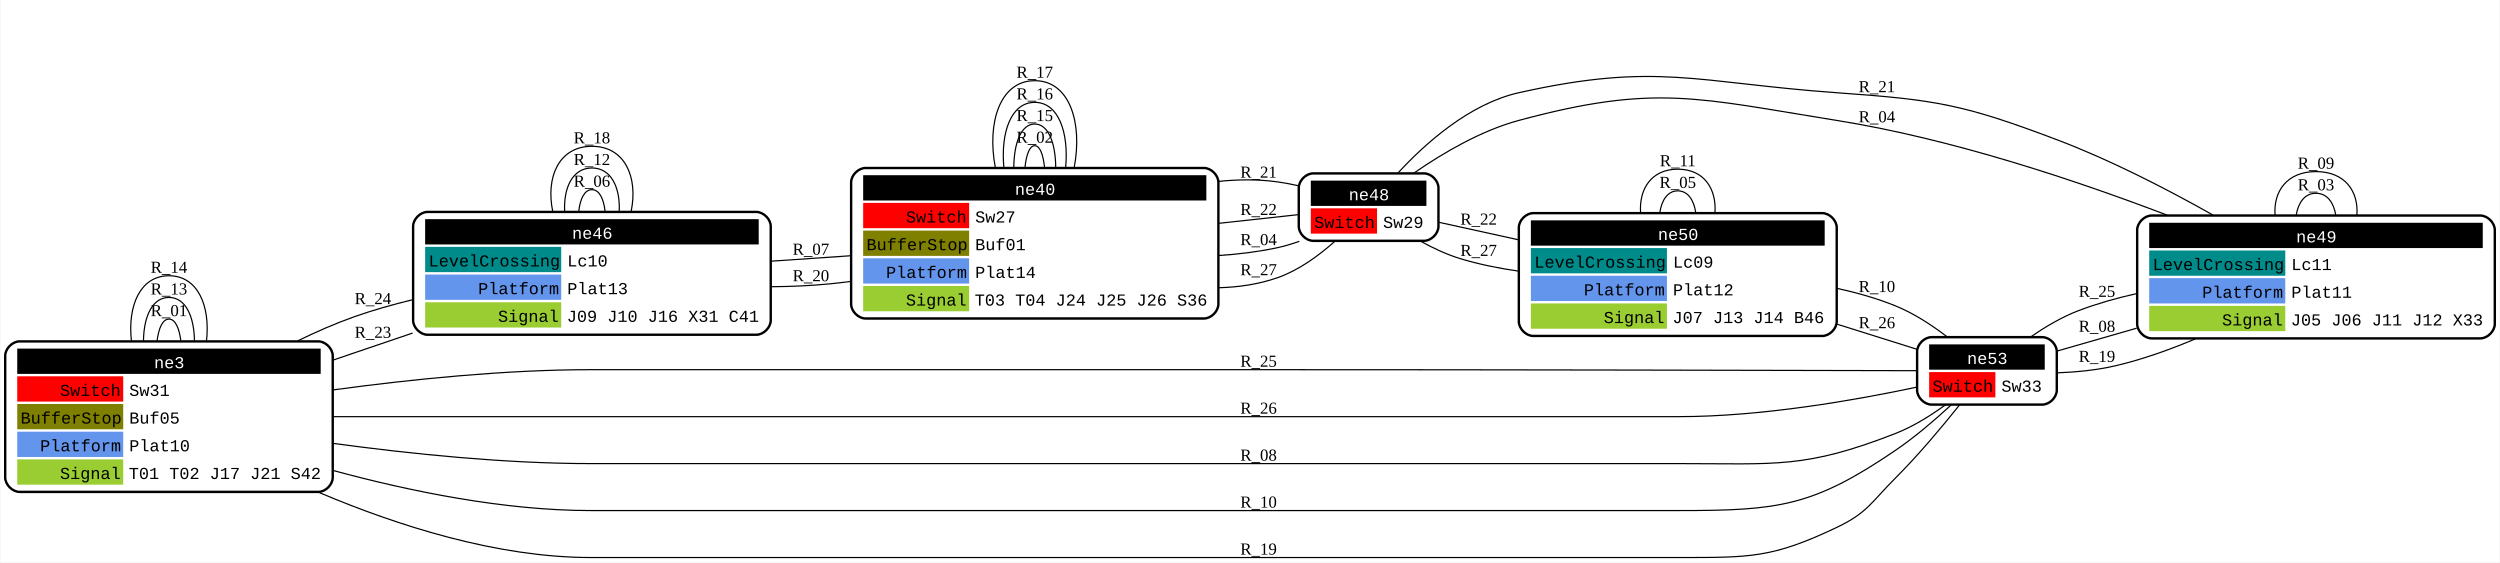
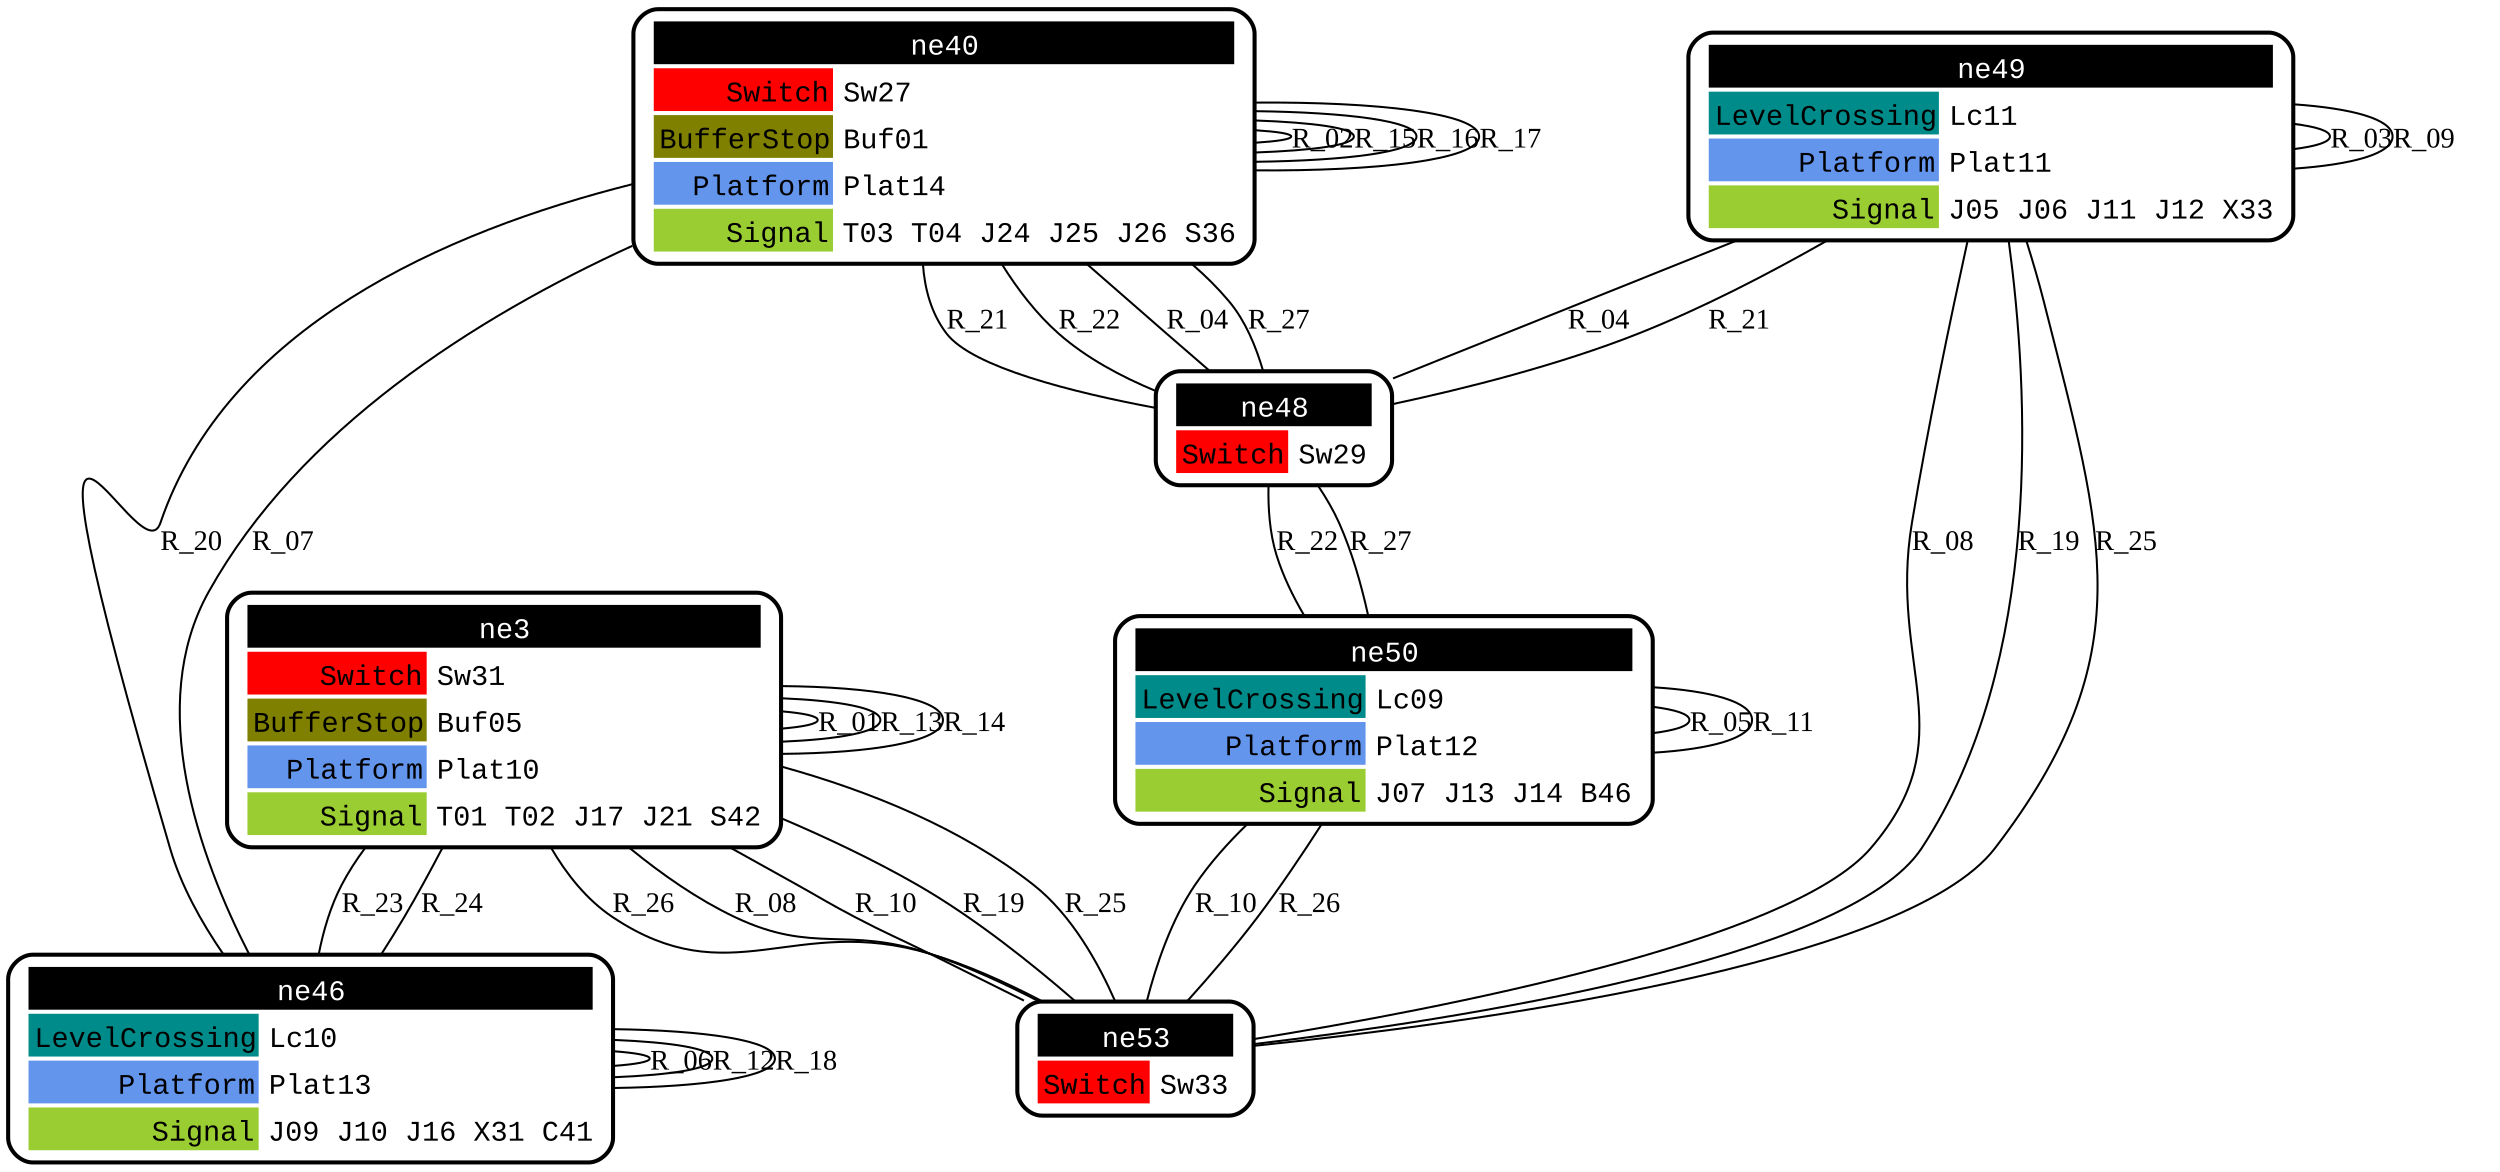
- <svg xmlns="http://www.w3.org/2000/svg" width="2076pt" height="467pt" viewBox="0.00 0.00 2075.50 467.03">
-   <g id="graph0" class="graph" transform="scale(1 1) rotate(0) translate(4 463.03)">
-     <polygon fill="white" stroke="none" points="-4,4 -4,-463.03 2071.5,-463.03 2071.5,4 -4,4" />
+ <svg xmlns="http://www.w3.org/2000/svg" width="21600pt" height="10123pt" viewBox="0.00 0.00 21600.00 10122.53">
+   <g id="graph0" class="graph" transform="scale(17.5967 17.5967) rotate(0) translate(4 571.25)">
+     <polygon fill="white" stroke="none" points="-4,4 -4,-571.25 1223.5,-571.25 1223.5,4 -4,4" />
    <g id="node1" class="node">
-       <path fill="white" stroke="black" stroke-width="2" d="M12,-54.53C12,-54.53 260,-54.53 260,-54.53 266,-54.53 272,-60.53 272,-66.53 272,-66.53 272,-167.53 272,-167.53 272,-173.53 266,-179.53 260,-179.53 260,-179.53 12,-179.53 12,-179.53 6,-179.53 0,-173.53 0,-167.53 0,-167.53 0,-66.53 0,-66.53 0,-60.53 6,-54.53 12,-54.53" />
-       <polygon fill="white" stroke="none" points="8,-58.53 8,-175.53 264,-175.53 264,-58.53 8,-58.53" />
-       <polygon fill="black" stroke="none" points="10,-152.53 10,-173.53 262,-173.53 262,-152.53 10,-152.53" />
-       <text text-anchor="start" x="123.62" y="-157.23" font-family="Courier New" font-size="14.00" fill="white">ne3</text>
-       <polygon fill="red" stroke="none" points="10,-129.53 10,-150.53 98,-150.53 98,-129.53 10,-129.53" />
-       <text text-anchor="start" x="45.5" y="-134.23" font-family="Courier New" font-size="14.00">Switch</text>
-       <text text-anchor="start" x="103" y="-134.23" font-family="Courier New" font-size="14.00">Sw31</text>
-       <polygon fill="olive" stroke="none" points="10,-106.53 10,-127.53 98,-127.53 98,-106.53 10,-106.53" />
-       <text text-anchor="start" x="12.75" y="-111.23" font-family="Courier New" font-size="14.00">BufferStop</text>
-       <text text-anchor="start" x="103" y="-111.23" font-family="Courier New" font-size="14.00">Buf05</text>
-       <polygon fill="cornflowerblue" stroke="none" points="10,-83.53 10,-104.53 98,-104.53 98,-83.53 10,-83.53" />
-       <text text-anchor="start" x="29" y="-88.23" font-family="Courier New" font-size="14.00">Platform</text>
-       <text text-anchor="start" x="103" y="-88.23" font-family="Courier New" font-size="14.00">Plat10</text>
-       <polygon fill="yellowgreen" stroke="none" points="10,-60.53 10,-81.53 98,-81.53 98,-60.53 10,-60.53" />
-       <text text-anchor="start" x="45.5" y="-65.23" font-family="Courier New" font-size="14.00">Signal</text>
-       <text text-anchor="start" x="102.62" y="-65.23" font-family="Courier New" font-size="14.00">T01 T02 J17 J21 S42</text>
+       <path fill="white" stroke="black" stroke-width="2" d="M119.5,-155.25C119.5,-155.25 367.5,-155.25 367.5,-155.25 373.5,-155.25 379.5,-161.25 379.5,-167.25 379.5,-167.25 379.5,-268.25 379.5,-268.25 379.5,-274.25 373.5,-280.25 367.5,-280.25 367.5,-280.25 119.5,-280.25 119.5,-280.25 113.5,-280.25 107.5,-274.25 107.5,-268.25 107.5,-268.25 107.5,-167.25 107.5,-167.25 107.5,-161.25 113.5,-155.25 119.5,-155.25" />
+       <polygon fill="white" stroke="none" points="115.5,-159.25 115.5,-276.25 371.5,-276.25 371.5,-159.25 115.5,-159.25" />
+       <polygon fill="black" stroke="none" points="117.5,-253.25 117.5,-274.25 369.5,-274.25 369.5,-253.25 117.5,-253.25" />
+       <text text-anchor="start" x="231.12" y="-257.95" font-family="Courier New" font-size="14.00" fill="white">ne3</text>
+       <polygon fill="red" stroke="none" points="117.5,-230.25 117.5,-251.25 205.5,-251.25 205.5,-230.25 117.5,-230.25" />
+       <text text-anchor="start" x="153" y="-234.95" font-family="Courier New" font-size="14.00">Switch</text>
+       <text text-anchor="start" x="210.5" y="-234.95" font-family="Courier New" font-size="14.00">Sw31</text>
+       <polygon fill="olive" stroke="none" points="117.5,-207.25 117.5,-228.25 205.5,-228.25 205.5,-207.25 117.5,-207.25" />
+       <text text-anchor="start" x="120.25" y="-211.95" font-family="Courier New" font-size="14.00">BufferStop</text>
+       <text text-anchor="start" x="210.5" y="-211.95" font-family="Courier New" font-size="14.00">Buf05</text>
+       <polygon fill="cornflowerblue" stroke="none" points="117.5,-184.25 117.5,-205.25 205.5,-205.25 205.5,-184.25 117.5,-184.25" />
+       <text text-anchor="start" x="136.5" y="-188.95" font-family="Courier New" font-size="14.00">Platform</text>
+       <text text-anchor="start" x="210.5" y="-188.95" font-family="Courier New" font-size="14.00">Plat10</text>
+       <polygon fill="yellowgreen" stroke="none" points="117.5,-161.25 117.5,-182.25 205.5,-182.25 205.5,-161.25 117.5,-161.25" />
+       <text text-anchor="start" x="153" y="-165.95" font-family="Courier New" font-size="14.00">Signal</text>
+       <text text-anchor="start" x="210.12" y="-165.95" font-family="Courier New" font-size="14.00">T01 T02 J17 J21 S42</text>
    </g>
    <g id="edge1" class="edge">
-       <path fill="none" stroke="black" d="M126.12,-179.86C127.47,-190.59 130.76,-198.03 136,-198.03 141.24,-198.03 144.53,-190.59 145.88,-179.86" />
-       <text text-anchor="middle" x="136" y="-200.48" font-family="Times New Roman,serif" font-size="14.00">R_01</text>
+       <path fill="none" stroke="black" d="M379.67,-222C390.68,-221.08 397.5,-219.66 397.5,-217.75 397.5,-215.84 390.68,-214.42 379.67,-213.5" />
+       <text text-anchor="middle" x="412.88" y="-212.32" font-family="Times New Roman,serif" font-size="14.00">R_01</text>
    </g>
    <g id="edge16" class="edge">
-       <path fill="none" stroke="black" d="M114.83,-179.87C115.05,-200.04 122.11,-216.03 136,-216.03 149.89,-216.03 156.95,-200.04 157.17,-179.87" />
-       <text text-anchor="middle" x="136" y="-218.48" font-family="Times New Roman,serif" font-size="14.00">R_13</text>
+       <path fill="none" stroke="black" d="M379.65,-228.42C407.82,-227.24 428.25,-223.68 428.25,-217.75 428.25,-211.82 407.82,-208.26 379.65,-207.08" />
+       <text text-anchor="middle" x="443.62" y="-212.32" font-family="Times New Roman,serif" font-size="14.00">R_13</text>
    </g>
    <g id="edge17" class="edge">
-       <path fill="none" stroke="black" d="M104.84,-179.92C101.55,-208.83 111.93,-234.03 136,-234.03 160.07,-234.03 170.45,-208.83 167.16,-179.92" />
-       <text text-anchor="middle" x="136" y="-236.48" font-family="Times New Roman,serif" font-size="14.00">R_14</text>
+       <path fill="none" stroke="black" d="M379.82,-234.39C423.59,-234.02 459,-228.47 459,-217.75 459,-207.03 423.59,-201.48 379.82,-201.11" />
+       <text text-anchor="middle" x="474.38" y="-212.32" font-family="Times New Roman,serif" font-size="14.00">R_14</text>
    </g>
    <g id="node6" class="node">
-       <path fill="white" stroke="black" stroke-width="2" d="M350.75,-185.03C350.75,-185.03 623.75,-185.03 623.75,-185.03 629.75,-185.03 635.75,-191.03 635.75,-197.03 635.75,-197.03 635.75,-275.03 635.75,-275.03 635.75,-281.03 629.75,-287.03 623.75,-287.03 623.75,-287.03 350.75,-287.03 350.75,-287.03 344.75,-287.03 338.75,-281.03 338.75,-275.03 338.75,-275.03 338.75,-197.03 338.75,-197.03 338.75,-191.03 344.75,-185.03 350.75,-185.03" />
-       <polygon fill="white" stroke="none" points="346.75,-189.03 346.75,-283.03 627.75,-283.03 627.75,-189.03 346.75,-189.03" />
-       <polygon fill="black" stroke="none" points="348.75,-260.03 348.75,-281.03 625.75,-281.03 625.75,-260.03 348.75,-260.03" />
-       <text text-anchor="start" x="470.75" y="-264.73" font-family="Courier New" font-size="14.00" fill="white">ne46</text>
-       <polygon fill="darkcyan" stroke="none" points="348.75,-237.03 348.75,-258.03 461.75,-258.03 461.75,-237.03 348.75,-237.03" />
-       <text text-anchor="start" x="351.62" y="-241.73" font-family="Courier New" font-size="14.00">LevelCrossing</text>
-       <text text-anchor="start" x="466.75" y="-241.73" font-family="Courier New" font-size="14.00">Lc10</text>
-       <polygon fill="cornflowerblue" stroke="none" points="348.75,-214.03 348.75,-235.03 461.75,-235.03 461.75,-214.03 348.75,-214.03" />
-       <text text-anchor="start" x="392.75" y="-218.73" font-family="Courier New" font-size="14.00">Platform</text>
-       <text text-anchor="start" x="466.75" y="-218.73" font-family="Courier New" font-size="14.00">Plat13</text>
-       <polygon fill="yellowgreen" stroke="none" points="348.75,-191.03 348.75,-212.03 461.75,-212.03 461.75,-191.03 348.75,-191.03" />
-       <text text-anchor="start" x="409.25" y="-195.73" font-family="Courier New" font-size="14.00">Signal</text>
-       <text text-anchor="start" x="466.38" y="-195.73" font-family="Courier New" font-size="14.00">J09 J10 J16 X31 C41</text>
+       <path fill="white" stroke="black" stroke-width="2" d="M12,-0.5C12,-0.5 285,-0.5 285,-0.5 291,-0.5 297,-6.5 297,-12.5 297,-12.5 297,-90.5 297,-90.5 297,-96.5 291,-102.5 285,-102.5 285,-102.5 12,-102.5 12,-102.5 6,-102.5 0,-96.5 0,-90.5 0,-90.5 0,-12.5 0,-12.5 0,-6.5 6,-0.5 12,-0.5" />
+       <polygon fill="white" stroke="none" points="8,-4.5 8,-98.5 289,-98.5 289,-4.5 8,-4.5" />
+       <polygon fill="black" stroke="none" points="10,-75.5 10,-96.5 287,-96.5 287,-75.5 10,-75.5" />
+       <text text-anchor="start" x="132" y="-80.2" font-family="Courier New" font-size="14.00" fill="white">ne46</text>
+       <polygon fill="darkcyan" stroke="none" points="10,-52.5 10,-73.5 123,-73.5 123,-52.5 10,-52.5" />
+       <text text-anchor="start" x="12.88" y="-57.2" font-family="Courier New" font-size="14.00">LevelCrossing</text>
+       <text text-anchor="start" x="128" y="-57.2" font-family="Courier New" font-size="14.00">Lc10</text>
+       <polygon fill="cornflowerblue" stroke="none" points="10,-29.5 10,-50.5 123,-50.5 123,-29.5 10,-29.5" />
+       <text text-anchor="start" x="54" y="-34.2" font-family="Courier New" font-size="14.00">Platform</text>
+       <text text-anchor="start" x="128" y="-34.2" font-family="Courier New" font-size="14.00">Plat13</text>
+       <polygon fill="yellowgreen" stroke="none" points="10,-6.5 10,-27.5 123,-27.5 123,-6.5 10,-6.5" />
+       <text text-anchor="start" x="70.5" y="-11.2" font-family="Courier New" font-size="14.00">Signal</text>
+       <text text-anchor="start" x="127.62" y="-11.2" font-family="Courier New" font-size="14.00">J09 J10 J16 X31 C41</text>
    </g>
    <g id="edge30" class="edge">
-       <path fill="none" stroke="black" d="M242.86,-179.95C258.33,-187.51 274.33,-194.5 290,-200.03 305.43,-205.48 321.86,-210.14 338.38,-214.12" />
-       <text text-anchor="middle" x="305.38" y="-210.48" font-family="Times New Roman,serif" font-size="14.00">R_24</text>
+       <path fill="none" stroke="black" d="M213.19,-154.87C207.23,-143.48 200.85,-131.78 194.5,-121 191.01,-115.07 187.21,-108.96 183.35,-102.94" />
+       <text text-anchor="middle" x="217.88" y="-123.45" font-family="Times New Roman,serif" font-size="14.00">R_24</text>
    </g>
    <g id="node7" class="node">
-       <path fill="white" stroke="black" stroke-width="2" d="M1599.75,-127.03C1599.75,-127.03 1691.75,-127.03 1691.75,-127.03 1697.75,-127.03 1703.75,-133.03 1703.75,-139.03 1703.75,-139.03 1703.75,-171.03 1703.75,-171.03 1703.75,-177.03 1697.75,-183.03 1691.75,-183.03 1691.75,-183.03 1599.75,-183.03 1599.75,-183.03 1593.75,-183.03 1587.75,-177.03 1587.75,-171.03 1587.75,-171.03 1587.75,-139.03 1587.75,-139.03 1587.75,-133.03 1593.75,-127.03 1599.75,-127.03" />
-       <polygon fill="white" stroke="none" points="1595.75,-131.03 1595.75,-179.03 1695.75,-179.03 1695.75,-131.03 1595.75,-131.03" />
-       <polygon fill="black" stroke="none" points="1597.75,-156.03 1597.75,-177.03 1693.75,-177.03 1693.75,-156.03 1597.75,-156.03" />
-       <text text-anchor="start" x="1629.25" y="-160.73" font-family="Courier New" font-size="14.00" fill="white">ne53</text>
-       <polygon fill="red" stroke="none" points="1597.75,-133.03 1597.75,-154.03 1652.75,-154.03 1652.75,-133.03 1597.75,-133.03" />
-       <text text-anchor="start" x="1600.5" y="-137.73" font-family="Courier New" font-size="14.00">Switch</text>
-       <text text-anchor="start" x="1657.75" y="-137.73" font-family="Courier New" font-size="14.00">Sw33</text>
+       <path fill="white" stroke="black" stroke-width="2" d="M507.5,-23.5C507.5,-23.5 599.5,-23.5 599.5,-23.5 605.5,-23.5 611.5,-29.5 611.5,-35.5 611.5,-35.5 611.5,-67.5 611.5,-67.5 611.5,-73.5 605.5,-79.5 599.5,-79.5 599.5,-79.5 507.5,-79.5 507.5,-79.5 501.5,-79.5 495.5,-73.5 495.5,-67.5 495.5,-67.5 495.5,-35.5 495.5,-35.5 495.5,-29.5 501.5,-23.5 507.5,-23.5" />
+       <polygon fill="white" stroke="none" points="503.5,-27.5 503.5,-75.5 603.5,-75.5 603.5,-27.5 503.5,-27.5" />
+       <polygon fill="black" stroke="none" points="505.5,-52.5 505.5,-73.5 601.5,-73.5 601.5,-52.5 505.5,-52.5" />
+       <text text-anchor="start" x="537" y="-57.2" font-family="Courier New" font-size="14.00" fill="white">ne53</text>
+       <polygon fill="red" stroke="none" points="505.5,-29.5 505.5,-50.5 560.5,-50.5 560.5,-29.5 505.5,-29.5" />
+       <text text-anchor="start" x="508.25" y="-34.2" font-family="Courier New" font-size="14.00">Switch</text>
+       <text text-anchor="start" x="565.5" y="-34.2" font-family="Courier New" font-size="14.00">Sw33</text>
    </g>
    <g id="edge31" class="edge">
-       <path fill="none" stroke="black" d="M272.19,-139.21C336.8,-147.99 415.33,-156.03 486.25,-156.03 486.25,-156.03 486.25,-156.03 1041.88,-156.03 1242.31,-156.03 1480.23,-155.47 1587.39,-155.19" />
-       <text text-anchor="middle" x="1040.88" y="-158.48" font-family="Times New Roman,serif" font-size="14.00">R_25</text>
+       <path fill="none" stroke="black" d="M379.82,-194.83C422.64,-182.96 467.97,-164.72 503.5,-136.75 522.21,-122.02 535.41,-98.21 543.53,-79.65" />
+       <text text-anchor="middle" x="533.88" y="-123.45" font-family="Times New Roman,serif" font-size="14.00">R_25</text>
    </g>
    <g id="edge33" class="edge">
-       <path fill="none" stroke="black" d="M272.17,-117.03C336.94,-117.03 415.61,-117.03 486.25,-117.03 486.25,-117.03 486.25,-117.03 1390,-117.03 1458.42,-117.03 1536.05,-130.6 1587.44,-141.52" />
-       <text text-anchor="middle" x="1040.88" y="-119.48" font-family="Times New Roman,serif" font-size="14.00">R_26</text>
+       <path fill="none" stroke="black" d="M266.46,-155.2C274.15,-141.98 284.1,-129.46 296.75,-121 354.69,-82.28 385.71,-122.88 452.5,-103 471.1,-97.46 490.42,-88.66 507.12,-79.94" />
+       <text text-anchor="middle" x="311.88" y="-123.45" font-family="Times New Roman,serif" font-size="14.00">R_26</text>
    </g>
    <g id="node2" class="node">
-       <path fill="white" stroke="black" stroke-width="2" d="M714.5,-198.53C714.5,-198.53 995.5,-198.53 995.5,-198.53 1001.5,-198.53 1007.5,-204.53 1007.5,-210.53 1007.5,-210.53 1007.5,-311.53 1007.5,-311.53 1007.5,-317.53 1001.5,-323.53 995.5,-323.53 995.5,-323.53 714.5,-323.53 714.5,-323.53 708.5,-323.53 702.5,-317.53 702.5,-311.53 702.5,-311.53 702.5,-210.53 702.5,-210.53 702.5,-204.53 708.5,-198.53 714.5,-198.53" />
-       <polygon fill="white" stroke="none" points="710.5,-202.53 710.5,-319.53 999.5,-319.53 999.5,-202.53 710.5,-202.53" />
-       <polygon fill="black" stroke="none" points="712.5,-296.53 712.5,-317.53 997.5,-317.53 997.5,-296.53 712.5,-296.53" />
-       <text text-anchor="start" x="838.5" y="-301.23" font-family="Courier New" font-size="14.00" fill="white">ne40</text>
-       <polygon fill="red" stroke="none" points="712.5,-273.53 712.5,-294.53 800.5,-294.53 800.5,-273.53 712.5,-273.53" />
-       <text text-anchor="start" x="748" y="-278.23" font-family="Courier New" font-size="14.00">Switch</text>
-       <text text-anchor="start" x="805.5" y="-278.23" font-family="Courier New" font-size="14.00">Sw27</text>
-       <polygon fill="olive" stroke="none" points="712.5,-250.53 712.5,-271.53 800.5,-271.53 800.5,-250.53 712.5,-250.53" />
-       <text text-anchor="start" x="715.25" y="-255.23" font-family="Courier New" font-size="14.00">BufferStop</text>
-       <text text-anchor="start" x="805.5" y="-255.23" font-family="Courier New" font-size="14.00">Buf01</text>
-       <polygon fill="cornflowerblue" stroke="none" points="712.5,-227.53 712.5,-248.53 800.5,-248.53 800.5,-227.53 712.5,-227.53" />
-       <text text-anchor="start" x="731.5" y="-232.23" font-family="Courier New" font-size="14.00">Platform</text>
-       <text text-anchor="start" x="805.5" y="-232.23" font-family="Courier New" font-size="14.00">Plat14</text>
-       <polygon fill="yellowgreen" stroke="none" points="712.5,-204.53 712.5,-225.53 800.5,-225.53 800.5,-204.53 712.5,-204.53" />
-       <text text-anchor="start" x="748" y="-209.23" font-family="Courier New" font-size="14.00">Signal</text>
-       <text text-anchor="start" x="805.12" y="-209.23" font-family="Courier New" font-size="14.00">T03 T04 J24 J25 J26 S36</text>
+       <path fill="white" stroke="black" stroke-width="2" d="M319,-441.75C319,-441.75 600,-441.75 600,-441.75 606,-441.75 612,-447.75 612,-453.75 612,-453.75 612,-554.75 612,-554.75 612,-560.75 606,-566.75 600,-566.75 600,-566.75 319,-566.75 319,-566.75 313,-566.75 307,-560.75 307,-554.75 307,-554.75 307,-453.75 307,-453.75 307,-447.75 313,-441.75 319,-441.75" />
+       <polygon fill="white" stroke="none" points="315,-445.75 315,-562.75 604,-562.75 604,-445.75 315,-445.75" />
+       <polygon fill="black" stroke="none" points="317,-539.75 317,-560.75 602,-560.75 602,-539.75 317,-539.75" />
+       <text text-anchor="start" x="443" y="-544.45" font-family="Courier New" font-size="14.00" fill="white">ne40</text>
+       <polygon fill="red" stroke="none" points="317,-516.75 317,-537.75 405,-537.75 405,-516.75 317,-516.75" />
+       <text text-anchor="start" x="352.5" y="-521.45" font-family="Courier New" font-size="14.00">Switch</text>
+       <text text-anchor="start" x="410" y="-521.45" font-family="Courier New" font-size="14.00">Sw27</text>
+       <polygon fill="olive" stroke="none" points="317,-493.75 317,-514.75 405,-514.75 405,-493.75 317,-493.75" />
+       <text text-anchor="start" x="319.75" y="-498.45" font-family="Courier New" font-size="14.00">BufferStop</text>
+       <text text-anchor="start" x="410" y="-498.45" font-family="Courier New" font-size="14.00">Buf01</text>
+       <polygon fill="cornflowerblue" stroke="none" points="317,-470.75 317,-491.75 405,-491.75 405,-470.75 317,-470.75" />
+       <text text-anchor="start" x="336" y="-475.45" font-family="Courier New" font-size="14.00">Platform</text>
+       <text text-anchor="start" x="410" y="-475.45" font-family="Courier New" font-size="14.00">Plat14</text>
+       <polygon fill="yellowgreen" stroke="none" points="317,-447.75 317,-468.75 405,-468.75 405,-447.75 317,-447.75" />
+       <text text-anchor="start" x="352.5" y="-452.45" font-family="Courier New" font-size="14.00">Signal</text>
+       <text text-anchor="start" x="409.62" y="-452.45" font-family="Courier New" font-size="14.00">T03 T04 J24 J25 J26 S36</text>
    </g>
    <g id="edge2" class="edge">
-       <path fill="none" stroke="black" d="M846.87,-323.86C847.98,-334.59 850.69,-342.03 855,-342.03 859.31,-342.03 862.02,-334.59 863.13,-323.86" />
-       <text text-anchor="middle" x="855" y="-344.48" font-family="Times New Roman,serif" font-size="14.00">R_02</text>
+       <path fill="none" stroke="black" d="M612.42,-507.31C623.33,-506.61 630,-505.6 630,-504.25 630,-502.9 623.33,-501.89 612.42,-501.19" />
+       <text text-anchor="middle" x="645.38" y="-498.82" font-family="Times New Roman,serif" font-size="14.00">R_02</text>
    </g>
    <g id="edge18" class="edge">
-       <path fill="none" stroke="black" d="M837.58,-323.87C837.76,-344.04 843.56,-360.03 855,-360.03 866.44,-360.03 872.24,-344.04 872.42,-323.87" />
-       <text text-anchor="middle" x="855" y="-362.48" font-family="Times New Roman,serif" font-size="14.00">R_15</text>
+       <path fill="none" stroke="black" d="M612.34,-512.11C640.67,-511.1 660.75,-508.48 660.75,-504.25 660.75,-500.02 640.67,-497.4 612.34,-496.39" />
+       <text text-anchor="middle" x="676.12" y="-498.82" font-family="Times New Roman,serif" font-size="14.00">R_15</text>
    </g>
    <g id="edge19" class="edge">
-       <path fill="none" stroke="black" d="M829.35,-323.92C826.64,-352.83 835.19,-378.03 855,-378.03 874.81,-378.03 883.36,-352.83 880.65,-323.92" />
-       <text text-anchor="middle" x="855" y="-380.48" font-family="Times New Roman,serif" font-size="14.00">R_16</text>
+       <path fill="none" stroke="black" d="M612.44,-516.68C656.69,-516.09 691.5,-511.95 691.5,-504.25 691.5,-496.55 656.69,-492.41 612.44,-491.82" />
+       <text text-anchor="middle" x="706.88" y="-498.82" font-family="Times New Roman,serif" font-size="14.00">R_16</text>
    </g>
    <g id="edge20" class="edge">
-       <path fill="none" stroke="black" d="M822.26,-323.87C815.13,-361.09 826.05,-396.03 855,-396.03 883.95,-396.03 894.87,-361.09 887.74,-323.87" />
-       <text text-anchor="middle" x="855" y="-398.48" font-family="Times New Roman,serif" font-size="14.00">R_17</text>
+       <path fill="none" stroke="black" d="M612.3,-520.89C671.53,-521.34 722.25,-515.79 722.25,-504.25 722.25,-492.71 671.53,-487.16 612.3,-487.61" />
+       <text text-anchor="middle" x="737.62" y="-498.82" font-family="Times New Roman,serif" font-size="14.00">R_17</text>
    </g>
    <g id="node4" class="node">
-       <path fill="white" stroke="black" stroke-width="2" d="M1086.25,-263.03C1086.25,-263.03 1178.25,-263.03 1178.25,-263.03 1184.25,-263.03 1190.25,-269.03 1190.25,-275.03 1190.25,-275.03 1190.25,-307.03 1190.25,-307.03 1190.25,-313.03 1184.25,-319.03 1178.25,-319.03 1178.25,-319.03 1086.25,-319.03 1086.25,-319.03 1080.25,-319.03 1074.25,-313.03 1074.25,-307.03 1074.25,-307.03 1074.25,-275.03 1074.25,-275.03 1074.25,-269.03 1080.25,-263.03 1086.25,-263.03" />
-       <polygon fill="white" stroke="none" points="1082.25,-267.03 1082.25,-315.03 1182.25,-315.03 1182.25,-267.03 1082.25,-267.03" />
-       <polygon fill="black" stroke="none" points="1084.25,-292.03 1084.25,-313.03 1180.25,-313.03 1180.25,-292.03 1084.25,-292.03" />
-       <text text-anchor="start" x="1115.75" y="-296.73" font-family="Courier New" font-size="14.00" fill="white">ne48</text>
-       <polygon fill="red" stroke="none" points="1084.25,-269.03 1084.25,-290.03 1139.25,-290.03 1139.25,-269.03 1084.25,-269.03" />
-       <text text-anchor="start" x="1087" y="-273.73" font-family="Courier New" font-size="14.00">Switch</text>
-       <text text-anchor="start" x="1144.25" y="-273.73" font-family="Courier New" font-size="14.00">Sw29</text>
+       <path fill="white" stroke="black" stroke-width="2" d="M575.5,-333C575.5,-333 667.5,-333 667.5,-333 673.5,-333 679.5,-339 679.5,-345 679.5,-345 679.5,-377 679.5,-377 679.5,-383 673.5,-389 667.5,-389 667.5,-389 575.5,-389 575.5,-389 569.5,-389 563.5,-383 563.5,-377 563.5,-377 563.5,-345 563.5,-345 563.5,-339 569.5,-333 575.5,-333" />
+       <polygon fill="white" stroke="none" points="571.5,-337 571.5,-385 671.5,-385 671.5,-337 571.5,-337" />
+       <polygon fill="black" stroke="none" points="573.5,-362 573.5,-383 669.5,-383 669.5,-362 573.5,-362" />
+       <text text-anchor="start" x="605" y="-366.7" font-family="Courier New" font-size="14.00" fill="white">ne48</text>
+       <polygon fill="red" stroke="none" points="573.5,-339 573.5,-360 628.5,-360 628.5,-339 573.5,-339" />
+       <text text-anchor="start" x="576.25" y="-343.7" font-family="Courier New" font-size="14.00">Switch</text>
+       <text text-anchor="start" x="633.5" y="-343.7" font-family="Courier New" font-size="14.00">Sw29</text>
    </g>
    <g id="edge25" class="edge">
-       <path fill="none" stroke="black" d="M1007.81,-312.39C1024.07,-314.08 1040.43,-314.2 1056.25,-312.03 1062.01,-311.24 1067.95,-310.12 1073.85,-308.81" />
-       <text text-anchor="middle" x="1040.88" y="-315.48" font-family="Times New Roman,serif" font-size="14.00">R_21</text>
+       <path fill="none" stroke="black" d="M449.15,-441.68C450,-429.38 453.27,-417.26 460.75,-407.5 473.45,-390.93 522.73,-378.6 563.41,-370.99" />
+       <text text-anchor="middle" x="475.88" y="-409.95" font-family="Times New Roman,serif" font-size="14.00">R_21</text>
    </g>
    <g id="edge27" class="edge">
-       <path fill="none" stroke="black" d="M1007.71,-277.56C1031.27,-280.13 1054.27,-282.64 1073.91,-284.78" />
-       <text text-anchor="middle" x="1040.88" y="-284.48" font-family="Times New Roman,serif" font-size="14.00">R_22</text>
+       <path fill="none" stroke="black" d="M487.83,-441.69C495.59,-429.25 504.91,-417.07 515.75,-407.5 529.31,-395.53 546.5,-386.34 563.06,-379.46" />
+       <text text-anchor="middle" x="530.88" y="-409.95" font-family="Times New Roman,serif" font-size="14.00">R_22</text>
    </g>
    <g id="edge24" class="edge">
-       <path fill="none" stroke="black" d="M702.21,-229.31C696.24,-228.54 690.32,-227.85 684.5,-227.28 668.8,-225.73 652.37,-225.03 635.98,-224.92" />
-       <text text-anchor="middle" x="669.12" y="-229.48" font-family="Times New Roman,serif" font-size="14.00">R_20</text>
+       <path fill="none" stroke="black" d="M306.63,-480.85C213.9,-457.57 107.36,-410.29 74.75,-314.5 64.42,-284.15 -8.43,-456.03 79.5,-154.75 84.84,-136.45 94.81,-118.52 105.54,-102.91" />
+       <text text-anchor="middle" x="89.88" y="-301.2" font-family="Times New Roman,serif" font-size="14.00">R_20</text>
    </g>
    <g id="node3" class="node">
-       <path fill="white" stroke="black" stroke-width="2" d="M1782.5,-182.03C1782.5,-182.03 2055.5,-182.03 2055.5,-182.03 2061.5,-182.03 2067.5,-188.03 2067.5,-194.03 2067.5,-194.03 2067.5,-272.03 2067.5,-272.03 2067.5,-278.03 2061.5,-284.03 2055.5,-284.03 2055.5,-284.03 1782.5,-284.03 1782.5,-284.03 1776.5,-284.03 1770.5,-278.03 1770.5,-272.03 1770.5,-272.03 1770.5,-194.03 1770.5,-194.03 1770.5,-188.03 1776.5,-182.03 1782.5,-182.03" />
-       <polygon fill="white" stroke="none" points="1778.5,-186.03 1778.5,-280.03 2059.5,-280.03 2059.5,-186.03 1778.5,-186.03" />
-       <polygon fill="black" stroke="none" points="1780.5,-257.03 1780.5,-278.03 2057.5,-278.03 2057.5,-257.03 1780.5,-257.03" />
-       <text text-anchor="start" x="1902.5" y="-261.73" font-family="Courier New" font-size="14.00" fill="white">ne49</text>
-       <polygon fill="darkcyan" stroke="none" points="1780.5,-234.03 1780.5,-255.03 1893.5,-255.03 1893.5,-234.03 1780.5,-234.03" />
-       <text text-anchor="start" x="1783.38" y="-238.73" font-family="Courier New" font-size="14.00">LevelCrossing</text>
-       <text text-anchor="start" x="1898.5" y="-238.73" font-family="Courier New" font-size="14.00">Lc11</text>
-       <polygon fill="cornflowerblue" stroke="none" points="1780.5,-211.03 1780.5,-232.03 1893.5,-232.03 1893.5,-211.03 1780.5,-211.03" />
-       <text text-anchor="start" x="1824.5" y="-215.73" font-family="Courier New" font-size="14.00">Platform</text>
-       <text text-anchor="start" x="1898.5" y="-215.73" font-family="Courier New" font-size="14.00">Plat11</text>
-       <polygon fill="yellowgreen" stroke="none" points="1780.5,-188.03 1780.5,-209.03 1893.5,-209.03 1893.5,-188.03 1780.5,-188.03" />
-       <text text-anchor="start" x="1841" y="-192.73" font-family="Courier New" font-size="14.00">Signal</text>
-       <text text-anchor="start" x="1898.12" y="-192.73" font-family="Courier New" font-size="14.00">J05 J06 J11 J12 X33</text>
+       <path fill="white" stroke="black" stroke-width="2" d="M837,-453.25C837,-453.25 1110,-453.25 1110,-453.25 1116,-453.25 1122,-459.25 1122,-465.25 1122,-465.25 1122,-543.25 1122,-543.25 1122,-549.25 1116,-555.25 1110,-555.25 1110,-555.25 837,-555.25 837,-555.25 831,-555.25 825,-549.25 825,-543.25 825,-543.25 825,-465.25 825,-465.25 825,-459.25 831,-453.25 837,-453.25" />
+       <polygon fill="white" stroke="none" points="833,-457.25 833,-551.25 1114,-551.25 1114,-457.25 833,-457.25" />
+       <polygon fill="black" stroke="none" points="835,-528.25 835,-549.25 1112,-549.25 1112,-528.25 835,-528.25" />
+       <text text-anchor="start" x="957" y="-532.95" font-family="Courier New" font-size="14.00" fill="white">ne49</text>
+       <polygon fill="darkcyan" stroke="none" points="835,-505.25 835,-526.25 948,-526.25 948,-505.25 835,-505.25" />
+       <text text-anchor="start" x="837.88" y="-509.95" font-family="Courier New" font-size="14.00">LevelCrossing</text>
+       <text text-anchor="start" x="953" y="-509.95" font-family="Courier New" font-size="14.00">Lc11</text>
+       <polygon fill="cornflowerblue" stroke="none" points="835,-482.25 835,-503.25 948,-503.25 948,-482.25 835,-482.25" />
+       <text text-anchor="start" x="879" y="-486.95" font-family="Courier New" font-size="14.00">Platform</text>
+       <text text-anchor="start" x="953" y="-486.95" font-family="Courier New" font-size="14.00">Plat11</text>
+       <polygon fill="yellowgreen" stroke="none" points="835,-459.25 835,-480.25 948,-480.25 948,-459.25 835,-459.25" />
+       <text text-anchor="start" x="895.5" y="-463.95" font-family="Courier New" font-size="14.00">Signal</text>
+       <text text-anchor="start" x="952.62" y="-463.95" font-family="Courier New" font-size="14.00">J05 J06 J11 J12 X33</text>
    </g>
    <g id="edge3" class="edge">
-       <path fill="none" stroke="black" d="M1902.55,-284.25C1904.28,-294.88 1909.76,-302.53 1919,-302.53 1928.24,-302.53 1933.72,-294.88 1935.45,-284.25" />
-       <text text-anchor="middle" x="1919" y="-304.98" font-family="Times New Roman,serif" font-size="14.00">R_03</text>
+       <path fill="none" stroke="black" d="M1122.31,-510.43C1133.28,-509.05 1140,-506.98 1140,-504.25 1140,-501.52 1133.28,-499.45 1122.31,-498.07" />
+       <text text-anchor="middle" x="1155.38" y="-498.82" font-family="Times New Roman,serif" font-size="14.00">R_03</text>
    </g>
    <g id="edge11" class="edge">
-       <path fill="none" stroke="black" d="M1885.03,-284.26C1883.52,-304.07 1894.84,-320.53 1919,-320.53 1943.16,-320.53 1954.48,-304.07 1952.97,-284.26" />
-       <text text-anchor="middle" x="1919" y="-322.98" font-family="Times New Roman,serif" font-size="14.00">R_09</text>
+       <path fill="none" stroke="black" d="M1122.42,-520.03C1150.65,-518.06 1170.75,-512.8 1170.75,-504.25 1170.75,-495.7 1150.65,-490.44 1122.42,-488.47" />
+       <text text-anchor="middle" x="1186.12" y="-498.82" font-family="Times New Roman,serif" font-size="14.00">R_09</text>
    </g>
    <g id="edge4" class="edge">
-       <path fill="none" stroke="black" d="M1795.34,-284.37C1718.13,-313.85 1615.54,-347.94 1521,-363.03 1405.13,-381.52 1370.28,-393.59 1257,-363.03 1225.44,-354.52 1193.65,-335.75 1170.2,-319.51" />
-       <text text-anchor="middle" x="1554.38" y="-361.48" font-family="Times New Roman,serif" font-size="14.00">R_04</text>
+       <path fill="none" stroke="black" d="M847.91,-452.85C790.65,-429.88 725.62,-403.78 679.99,-385.47" />
+       <text text-anchor="middle" x="780.88" y="-409.95" font-family="Times New Roman,serif" font-size="14.00">R_04</text>
    </g>
    <g id="edge9" class="edge">
-       <path fill="none" stroke="black" d="M1770.13,-190.51C1746.62,-183.75 1723.61,-177.13 1703.94,-171.48" />
-       <text text-anchor="middle" x="1737.12" y="-187.48" font-family="Times New Roman,serif" font-size="14.00">R_08</text>
+       <path fill="none" stroke="black" d="M962.09,-452.97C953.75,-415.06 942.57,-361.69 934.75,-314.5 923.05,-243.9 961.17,-209 914.5,-154.75 875.15,-109.01 703.72,-75.93 611.96,-61.13" />
+       <text text-anchor="middle" x="949.88" y="-301.2" font-family="Times New Roman,serif" font-size="14.00">R_08</text>
    </g>
    <g id="edge22" class="edge">
-       <path fill="none" stroke="black" d="M1819.03,-181.68C1797.61,-172.64 1774.71,-164.47 1752.5,-159.28 1737.02,-155.66 1719.93,-154 1704.08,-153.39" />
-       <text text-anchor="middle" x="1737.12" y="-162.48" font-family="Times New Roman,serif" font-size="14.00">R_19</text>
+       <path fill="none" stroke="black" d="M982.29,-452.9C992.09,-380.55 999.52,-245.88 939.5,-154.75 903.51,-100.11 710.76,-70.46 611.97,-58.65" />
+       <text text-anchor="middle" x="1001.88" y="-301.2" font-family="Times New Roman,serif" font-size="14.00">R_19</text>
    </g>
    <g id="edge5" class="edge">
-       <path fill="none" stroke="black" d="M1074.77,-262.64C1068.64,-260.46 1062.39,-258.6 1056.25,-257.28 1040.7,-253.94 1024.31,-251.91 1007.88,-250.84" />
-       <text text-anchor="middle" x="1040.88" y="-259.48" font-family="Times New Roman,serif" font-size="14.00">R_04</text>
+       <path fill="none" stroke="black" d="M589.67,-389.39C582.76,-395.35 575.5,-401.63 568.75,-407.5 556.19,-418.42 542.84,-430.08 529.95,-441.36" />
+       <text text-anchor="middle" x="583.88" y="-409.95" font-family="Times New Roman,serif" font-size="14.00">R_04</text>
    </g>
    <g id="edge36" class="edge">
-       <path fill="none" stroke="black" d="M1104.07,-262.53C1090.9,-250.75 1074.07,-238.43 1056.25,-232.28 1040.81,-226.95 1024.37,-224.51 1007.81,-224.08" />
-       <text text-anchor="middle" x="1040.88" y="-234.48" font-family="Times New Roman,serif" font-size="14.00">R_27</text>
+       <path fill="none" stroke="black" d="M616.08,-389.44C612.77,-400.85 607.56,-413.64 599.5,-423.25 594.1,-429.68 588.04,-435.71 581.56,-441.33" />
+       <text text-anchor="middle" x="623.88" y="-409.95" font-family="Times New Roman,serif" font-size="14.00">R_27</text>
    </g>
    <g id="edge26" class="edge">
-       <path fill="none" stroke="black" d="M1156.71,-319.44C1179.31,-343.96 1216.03,-376.85 1257,-386.03 1371.49,-411.68 1403.96,-394.39 1521,-386.03 1603.84,-380.11 1626.07,-376.42 1703.75,-347.03 1748.08,-330.26 1794.83,-306.21 1833.3,-284.52" />
-       <text text-anchor="middle" x="1554.38" y="-386.48" font-family="Times New Roman,serif" font-size="14.00">R_21</text>
+       <path fill="none" stroke="black" d="M679.92,-372.88C715.49,-380.48 761.45,-392.03 800.5,-407.5 831.62,-419.83 864.13,-436.65 892.45,-452.76" />
+       <text text-anchor="middle" x="849.88" y="-409.95" font-family="Times New Roman,serif" font-size="14.00">R_21</text>
    </g>
    <g id="node5" class="node">
-       <path fill="white" stroke="black" stroke-width="2" d="M1269,-184.03C1269,-184.03 1509,-184.03 1509,-184.03 1515,-184.03 1521,-190.03 1521,-196.03 1521,-196.03 1521,-274.03 1521,-274.03 1521,-280.03 1515,-286.03 1509,-286.03 1509,-286.03 1269,-286.03 1269,-286.03 1263,-286.03 1257,-280.03 1257,-274.03 1257,-274.03 1257,-196.03 1257,-196.03 1257,-190.03 1263,-184.03 1269,-184.03" />
-       <polygon fill="white" stroke="none" points="1265,-188.03 1265,-282.03 1513,-282.03 1513,-188.03 1265,-188.03" />
-       <polygon fill="black" stroke="none" points="1267,-259.03 1267,-280.03 1511,-280.03 1511,-259.03 1267,-259.03" />
-       <text text-anchor="start" x="1372.5" y="-263.73" font-family="Courier New" font-size="14.00" fill="white">ne50</text>
-       <polygon fill="darkcyan" stroke="none" points="1267,-236.03 1267,-257.03 1380,-257.03 1380,-236.03 1267,-236.03" />
-       <text text-anchor="start" x="1269.88" y="-240.73" font-family="Courier New" font-size="14.00">LevelCrossing</text>
-       <text text-anchor="start" x="1385" y="-240.73" font-family="Courier New" font-size="14.00">Lc09</text>
-       <polygon fill="cornflowerblue" stroke="none" points="1267,-213.03 1267,-234.03 1380,-234.03 1380,-213.03 1267,-213.03" />
-       <text text-anchor="start" x="1311" y="-217.73" font-family="Courier New" font-size="14.00">Platform</text>
-       <text text-anchor="start" x="1385" y="-217.73" font-family="Courier New" font-size="14.00">Plat12</text>
-       <polygon fill="yellowgreen" stroke="none" points="1267,-190.03 1267,-211.03 1380,-211.03 1380,-190.03 1267,-190.03" />
-       <text text-anchor="start" x="1327.5" y="-194.73" font-family="Courier New" font-size="14.00">Signal</text>
-       <text text-anchor="start" x="1384.62" y="-194.73" font-family="Courier New" font-size="14.00">J07 J13 J14 B46</text>
+       <path fill="white" stroke="black" stroke-width="2" d="M555.5,-166.75C555.5,-166.75 795.5,-166.75 795.5,-166.75 801.5,-166.75 807.5,-172.75 807.5,-178.75 807.5,-178.75 807.5,-256.75 807.5,-256.75 807.5,-262.75 801.5,-268.75 795.5,-268.75 795.5,-268.75 555.5,-268.75 555.5,-268.75 549.5,-268.75 543.5,-262.75 543.5,-256.75 543.5,-256.75 543.5,-178.75 543.5,-178.75 543.5,-172.75 549.5,-166.75 555.5,-166.75" />
+       <polygon fill="white" stroke="none" points="551.5,-170.75 551.5,-264.75 799.5,-264.75 799.5,-170.75 551.5,-170.75" />
+       <polygon fill="black" stroke="none" points="553.5,-241.75 553.5,-262.75 797.5,-262.75 797.5,-241.75 553.5,-241.75" />
+       <text text-anchor="start" x="659" y="-246.45" font-family="Courier New" font-size="14.00" fill="white">ne50</text>
+       <polygon fill="darkcyan" stroke="none" points="553.5,-218.75 553.5,-239.75 666.5,-239.75 666.5,-218.75 553.5,-218.75" />
+       <text text-anchor="start" x="556.38" y="-223.45" font-family="Courier New" font-size="14.00">LevelCrossing</text>
+       <text text-anchor="start" x="671.5" y="-223.45" font-family="Courier New" font-size="14.00">Lc09</text>
+       <polygon fill="cornflowerblue" stroke="none" points="553.5,-195.75 553.5,-216.75 666.5,-216.75 666.5,-195.75 553.5,-195.75" />
+       <text text-anchor="start" x="597.5" y="-200.45" font-family="Courier New" font-size="14.00">Platform</text>
+       <text text-anchor="start" x="671.5" y="-200.45" font-family="Courier New" font-size="14.00">Plat12</text>
+       <polygon fill="yellowgreen" stroke="none" points="553.5,-172.75 553.5,-193.75 666.5,-193.75 666.5,-172.75 553.5,-172.75" />
+       <text text-anchor="start" x="614" y="-177.45" font-family="Courier New" font-size="14.00">Signal</text>
+       <text text-anchor="start" x="671.12" y="-177.45" font-family="Courier New" font-size="14.00">J07 J13 J14 B46</text>
    </g>
    <g id="edge28" class="edge">
-       <path fill="none" stroke="black" d="M1190.74,-278.39C1210.48,-274.05 1233.46,-269 1256.61,-263.91" />
-       <text text-anchor="middle" x="1223.62" y="-276.48" font-family="Times New Roman,serif" font-size="14.00">R_22</text>
+       <path fill="none" stroke="black" d="M618.83,-332.64C618.61,-321.87 619.4,-309.51 622.75,-298.75 625.91,-288.58 630.79,-278.5 636.33,-269.09" />
+       <text text-anchor="middle" x="637.88" y="-301.2" font-family="Times New Roman,serif" font-size="14.00">R_22</text>
    </g>
    <g id="edge35" class="edge">
-       <path fill="none" stroke="black" d="M1256.66,-237.89C1240.15,-240.24 1223.67,-243.58 1208.25,-248.28 1197.07,-251.69 1185.74,-256.99 1175.39,-262.71" />
-       <text text-anchor="middle" x="1223.62" y="-250.48" font-family="Times New Roman,serif" font-size="14.00">R_27</text>
+       <path fill="none" stroke="black" d="M667.74,-269.14C664.43,-284.13 659.82,-300.32 653.5,-314.5 650.75,-320.67 647.11,-326.87 643.27,-332.62" />
+       <text text-anchor="middle" x="673.88" y="-301.2" font-family="Times New Roman,serif" font-size="14.00">R_27</text>
    </g>
    <g id="edge6" class="edge">
-       <path fill="none" stroke="black" d="M1374.04,-286.25C1375.62,-296.88 1380.6,-304.53 1389,-304.53 1397.4,-304.53 1402.38,-296.88 1403.96,-286.25" />
-       <text text-anchor="middle" x="1389" y="-306.98" font-family="Times New Roman,serif" font-size="14.00">R_05</text>
+       <path fill="none" stroke="black" d="M807.64,-224.19C818.65,-222.8 825.5,-220.66 825.5,-217.75 825.5,-214.84 818.65,-212.7 807.64,-211.31" />
+       <text text-anchor="middle" x="840.88" y="-212.32" font-family="Times New Roman,serif" font-size="14.00">R_05</text>
    </g>
    <g id="edge14" class="edge">
-       <path fill="none" stroke="black" d="M1358.11,-286.26C1356.74,-306.07 1367.04,-322.53 1389,-322.53 1410.96,-322.53 1421.26,-306.07 1419.89,-286.26" />
-       <text text-anchor="middle" x="1389" y="-324.98" font-family="Times New Roman,serif" font-size="14.00">R_11</text>
+       <path fill="none" stroke="black" d="M807.86,-233.8C835.86,-232.08 856.25,-226.73 856.25,-217.75 856.25,-208.77 835.86,-203.42 807.86,-201.7" />
+       <text text-anchor="middle" x="871.62" y="-212.32" font-family="Times New Roman,serif" font-size="14.00">R_11</text>
    </g>
    <g id="edge12" class="edge">
-       <path fill="none" stroke="black" d="M1521.07,-223.61C1537.79,-219.98 1554.4,-215.23 1569.75,-209.03 1584.92,-202.9 1599.91,-193.08 1612.46,-183.49" />
-       <text text-anchor="middle" x="1554.38" y="-220.48" font-family="Times New Roman,serif" font-size="14.00">R_10</text>
+       <path fill="none" stroke="black" d="M608.25,-166.43C598.82,-157.31 589.92,-147.3 582.75,-136.75 571.09,-119.59 563.63,-97.31 559.16,-79.97" />
+       <text text-anchor="middle" x="597.88" y="-123.45" font-family="Times New Roman,serif" font-size="14.00">R_10</text>
    </g>
    <g id="edge29" class="edge">
-       <path fill="none" stroke="black" d="M338.32,-186.44C322.01,-180.92 305.65,-175.37 290,-170.03 284.15,-168.03 278.17,-165.98 272.13,-163.91" />
-       <text text-anchor="middle" x="305.38" y="-182.48" font-family="Times New Roman,serif" font-size="14.00">R_23</text>
+       <path fill="none" stroke="black" d="M152.49,-102.71C154.78,-114.33 158.31,-126.34 163.75,-136.75 167.02,-143.01 170.95,-149.09 175.28,-154.92" />
+       <text text-anchor="middle" x="178.88" y="-123.45" font-family="Times New Roman,serif" font-size="14.00">R_23</text>
    </g>
    <g id="edge8" class="edge">
-       <path fill="none" stroke="black" d="M636.22,-246.14C657.92,-247.63 680.3,-249.16 702.07,-250.64" />
-       <text text-anchor="middle" x="669.12" y="-251.48" font-family="Times New Roman,serif" font-size="14.00">R_07</text>
+       <path fill="none" stroke="black" d="M118.39,-102.63C93.62,-150.96 67.25,-224.79 98.5,-280.75 143.09,-360.62 229.44,-415.37 306.5,-450.58" />
+       <text text-anchor="middle" x="134.88" y="-301.2" font-family="Times New Roman,serif" font-size="14.00">R_07</text>
    </g>
    <g id="edge7" class="edge">
-       <path fill="none" stroke="black" d="M476.28,-287.25C477.44,-297.88 481.09,-305.53 487.25,-305.53 493.41,-305.53 497.06,-297.88 498.22,-287.25" />
-       <text text-anchor="middle" x="487.25" y="-307.98" font-family="Times New Roman,serif" font-size="14.00">R_06</text>
+       <path fill="none" stroke="black" d="M297.31,-55.09C308.28,-54.28 315,-53.09 315,-51.5 315,-49.91 308.28,-48.72 297.31,-47.91" />
+       <text text-anchor="middle" x="330.38" y="-46.08" font-family="Times New Roman,serif" font-size="14.00">R_06</text>
    </g>
    <g id="edge15" class="edge">
-       <path fill="none" stroke="black" d="M464.6,-287.26C463.6,-307.07 471.15,-323.53 487.25,-323.53 503.35,-323.53 510.9,-307.07 509.9,-287.26" />
-       <text text-anchor="middle" x="487.25" y="-325.98" font-family="Times New Roman,serif" font-size="14.00">R_12</text>
+       <path fill="none" stroke="black" d="M297.42,-60.66C325.65,-59.51 345.75,-56.46 345.75,-51.5 345.75,-46.54 325.65,-43.49 297.42,-42.34" />
+       <text text-anchor="middle" x="361.12" y="-46.08" font-family="Times New Roman,serif" font-size="14.00">R_12</text>
    </g>
    <g id="edge21" class="edge">
-       <path fill="none" stroke="black" d="M454.72,-287.32C448.79,-315.58 459.63,-341.53 487.25,-341.53 514.87,-341.53 525.71,-315.58 519.78,-287.32" />
-       <text text-anchor="middle" x="487.25" y="-343.98" font-family="Times New Roman,serif" font-size="14.00">R_18</text>
+       <path fill="none" stroke="black" d="M297.37,-65.94C341.53,-65.34 376.5,-60.53 376.5,-51.5 376.5,-42.47 341.53,-37.66 297.37,-37.06" />
+       <text text-anchor="middle" x="391.88" y="-46.08" font-family="Times New Roman,serif" font-size="14.00">R_18</text>
    </g>
    <g id="edge10" class="edge">
-       <path fill="none" stroke="black" d="M1611.21,-126.78C1598.89,-117.8 1584.36,-108.73 1569.75,-103.03 1494.62,-73.69 1470.66,-78.03 1390,-78.03 486.25,-78.03 486.25,-78.03 486.25,-78.03 415.33,-78.03 336.8,-86.07 272.19,-94.85" />
-       <text text-anchor="middle" x="1040.88" y="-80.48" font-family="Times New Roman,serif" font-size="14.00">R_08</text>
+       <path fill="none" stroke="black" d="M505.36,-79.98C489,-88.39 470.34,-97 452.5,-103 411.46,-116.82 395.86,-102.41 356.75,-121 338.61,-129.62 321.02,-141.88 305.31,-154.76" />
+       <text text-anchor="middle" x="371.88" y="-123.45" font-family="Times New Roman,serif" font-size="14.00">R_08</text>
    </g>
    <g id="edge13" class="edge">
-       <path fill="none" stroke="black" d="M1615.85,-126.58C1602.46,-114.21 1585.95,-100.06 1569.75,-89.03 1501.21,-42.36 1472.92,-39.03 1390,-39.03 486.25,-39.03 486.25,-39.03 486.25,-39.03 414.49,-39.03 336.39,-54.91 272.28,-72.33" />
-       <text text-anchor="middle" x="1040.88" y="-41.48" font-family="Times New Roman,serif" font-size="14.00">R_10</text>
+       <path fill="none" stroke="black" d="M498.76,-79.97C483.78,-87.46 467.52,-95.57 452.5,-103 436.2,-111.07 431.86,-112.57 415.75,-121 403.01,-127.66 400.06,-129.76 387.5,-136.75 376.88,-142.66 365.82,-148.81 354.75,-154.97" />
+       <text text-anchor="middle" x="430.88" y="-123.45" font-family="Times New Roman,serif" font-size="14.00">R_10</text>
    </g>
    <g id="edge23" class="edge">
-       <path fill="none" stroke="black" d="M1622.94,-126.69C1608.56,-108.65 1588.91,-85.16 1569.75,-66.03 1549.72,-46.02 1546.57,-37.19 1521,-25.03 1467.47,0.43 1449.27,-0.03 1390,-0.03 486.25,-0.03 486.25,-0.03 486.25,-0.03 408.56,-0.03 325.94,-26.38 260.58,-54.08" />
-       <text text-anchor="middle" x="1040.88" y="-2.48" font-family="Times New Roman,serif" font-size="14.00">R_19</text>
+       <path fill="none" stroke="black" d="M523.84,-79.73C503.26,-97.63 474.59,-120.62 446.5,-136.75 425.64,-148.73 402.64,-159.68 379.84,-169.39" />
+       <text text-anchor="middle" x="483.88" y="-123.45" font-family="Times New Roman,serif" font-size="14.00">R_19</text>
    </g>
    <g id="edge32" class="edge">
-       <path fill="none" stroke="black" d="M1682.33,-183.45C1694.25,-191.64 1708.01,-199.78 1721.75,-205.03 1737.1,-210.89 1753.55,-215.54 1770.16,-219.23" />
-       <text text-anchor="middle" x="1737.12" y="-216.48" font-family="Times New Roman,serif" font-size="14.00">R_25</text>
+       <path fill="none" stroke="black" d="M611.59,-57.75C716.66,-68.6 931.51,-97.41 975.5,-154.75 1048.42,-249.81 1028.92,-307.11 999.5,-423.25 997.06,-432.88 994.08,-443.03 991.03,-452.76" />
+       <text text-anchor="middle" x="1039.88" y="-301.2" font-family="Times New Roman,serif" font-size="14.00">R_25</text>
    </g>
    <g id="edge34" class="edge">
-       <path fill="none" stroke="black" d="M1587.55,-172.99C1567.77,-179.2 1544.72,-186.44 1521.48,-193.74" />
-       <text text-anchor="middle" x="1554.38" y="-190.48" font-family="Times New Roman,serif" font-size="14.00">R_26</text>
+       <path fill="none" stroke="black" d="M578.96,-79.73C590.01,-91.99 602.83,-106.87 613.5,-121 624.36,-135.38 635.34,-151.63 644.97,-166.62" />
+       <text text-anchor="middle" x="638.88" y="-123.45" font-family="Times New Roman,serif" font-size="14.00">R_26</text>
    </g>
  </g>
</svg>
